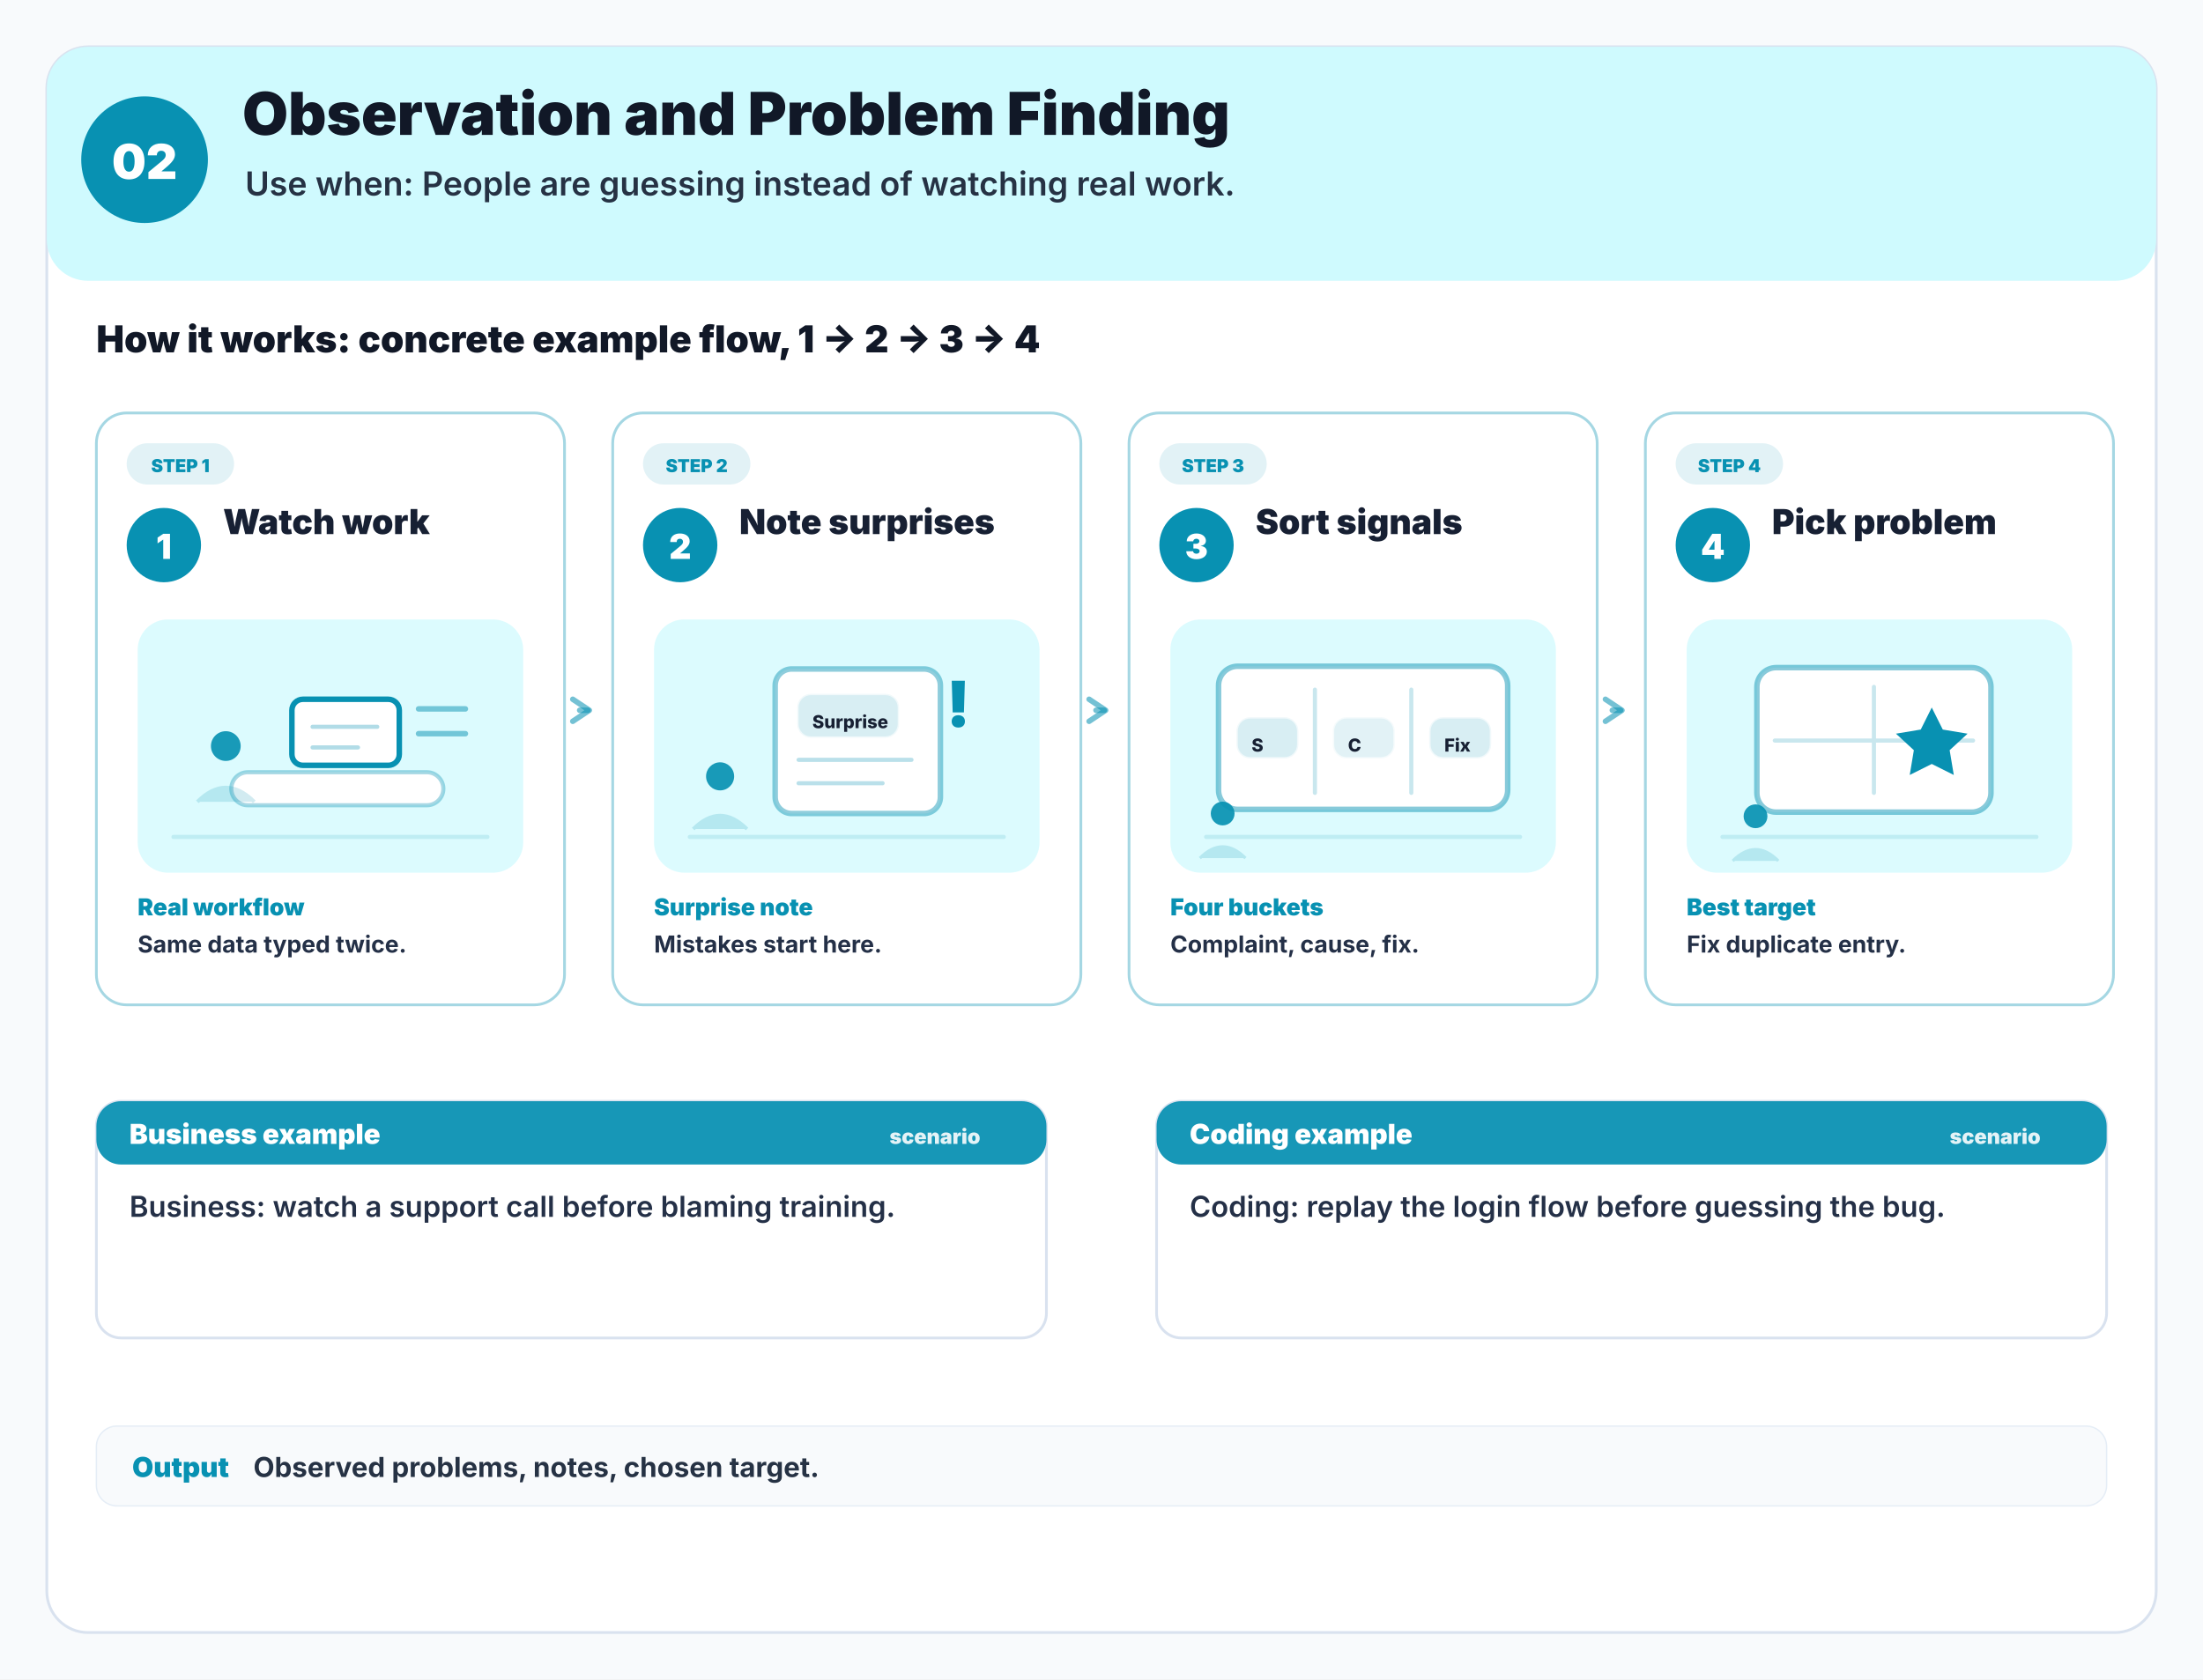
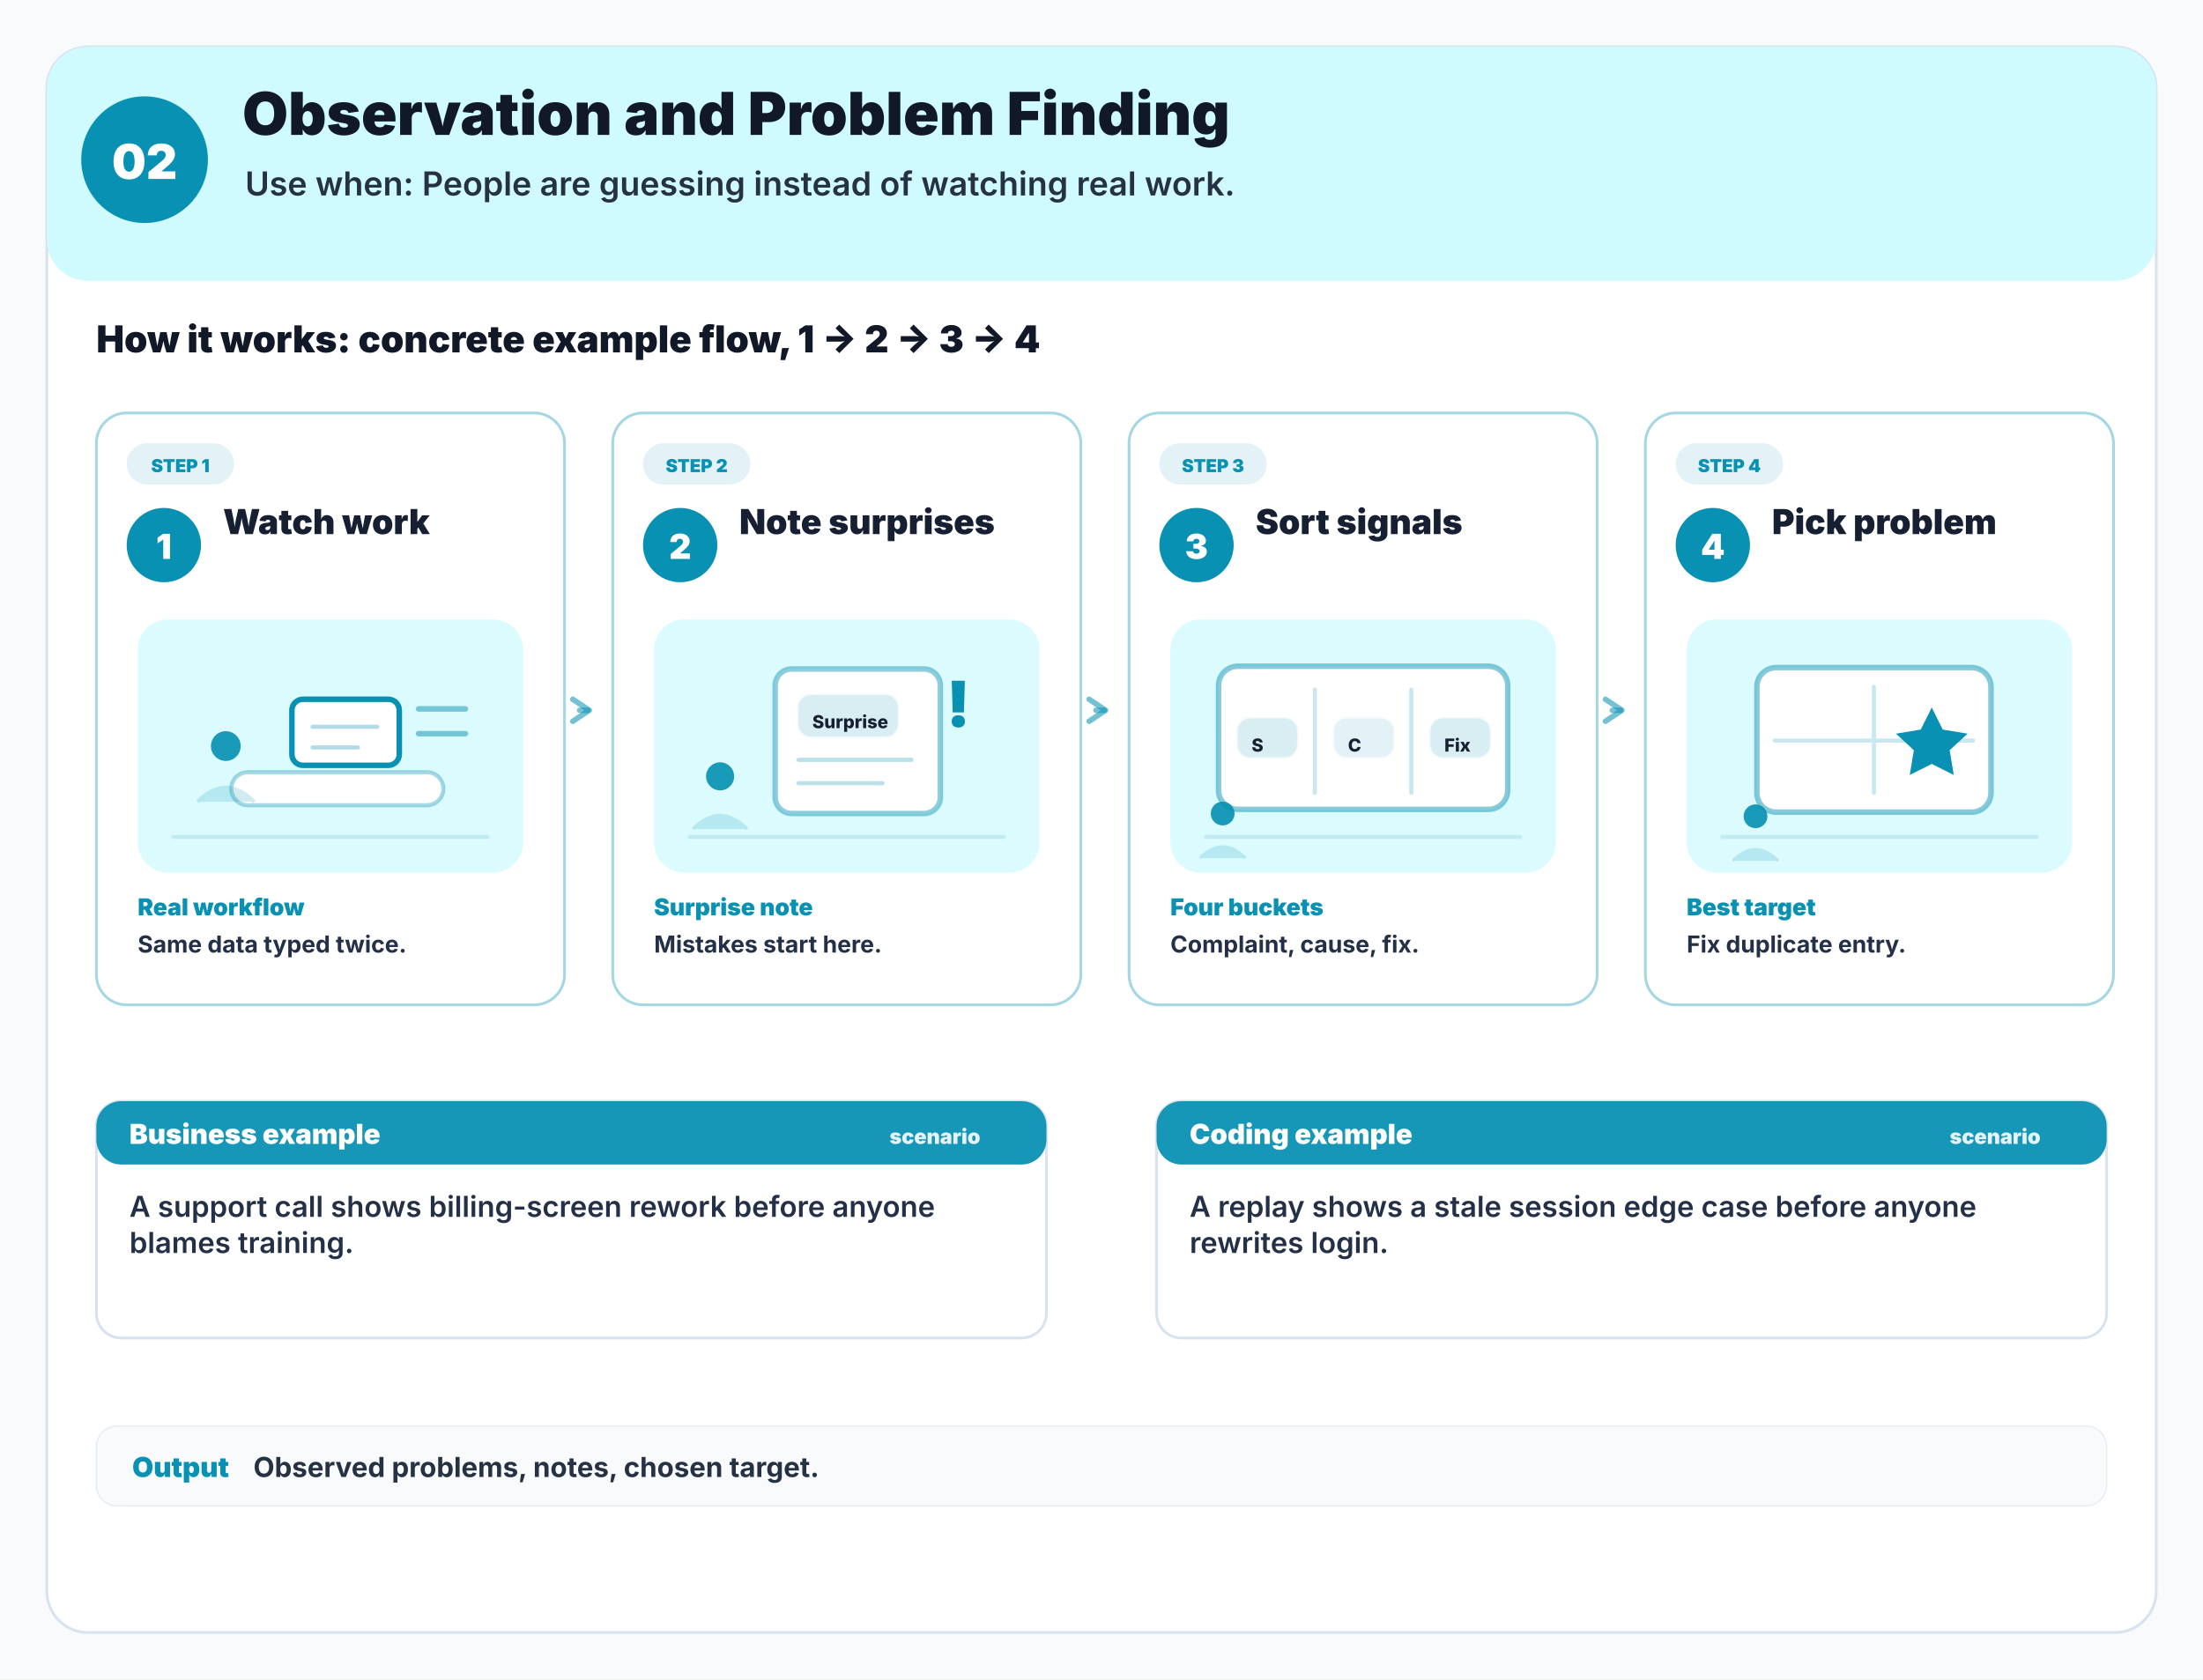
<svg xmlns="http://www.w3.org/2000/svg" width="1600" height="1220" viewBox="0 0 1600 1220" role="img" aria-labelledby="title desc">
  <style>
    .frame-card .frame-bg { transition: stroke-width 160ms ease, filter 160ms ease; }
    .frame-card:hover .frame-bg { stroke-width: 4; filter: url(#softShadow); }
    @media (prefers-reduced-motion: reduce) {
      .frame-card .frame-bg { transition: none; }
    }
  </style>
  <defs>
    <filter id="softShadow" x="-8%" y="-18%" width="116%" height="140%">
      <feDropShadow dx="0" dy="8" stdDeviation="8" flood-color="#0f172a" flood-opacity="0.13" />
    </filter>
  </defs>
  <rect width="1600" height="1220" fill="#f8fafc" />
  <rect x="34" y="34" width="1532" height="1152" rx="30" fill="#ffffff" stroke="#d9e2ef" stroke-width="2" />
  <rect x="34" y="34" width="1532" height="170" rx="30" fill="#cffafe" />
  <circle cx="105" cy="116" r="46" fill="#0891b2" />
  <text x="105" y="130" text-anchor="middle" font-size="35" font-weight="900" fill="#ffffff" font-family="Inter, ui-sans-serif, system-ui">02</text>
  <text x="176" y="98" font-size="43" font-weight="900" fill="#111827" font-family="Inter, ui-sans-serif, system-ui">Observation and Problem Finding</text>
  <text x="178" y="142" text-anchor="start" font-size="24" font-weight="610" fill="#263244" font-family="Inter, ui-sans-serif, system-ui, -apple-system, BlinkMacSystemFont, Segoe UI, Arial, sans-serif">
    <tspan x="178" dy="0">Use when: People are guessing instead of watching real work.</tspan>
  </text>
  <text x="70" y="256" font-size="27" font-weight="900" fill="#111827" font-family="Inter, ui-sans-serif, system-ui">How it works: concrete example flow, 1 -&gt; 2 -&gt; 3 -&gt; 4</text>
  <g class="frame-card">
    <rect class="frame-bg" x="70" y="300" width="340" height="430" rx="22" fill="#ffffff" stroke="#0891b2" stroke-opacity="0.36" stroke-width="2" />
    <rect x="92" y="322" width="78" height="30" rx="15" fill="#0891b2" opacity="0.12" />
    <text x="131" y="343" text-anchor="middle" font-size="13" font-weight="900" fill="#0891b2" letter-spacing="0" font-family="Inter, ui-sans-serif, system-ui">STEP 1</text>
    <circle cx="119" cy="396" r="27" fill="#0891b2" />
    <text x="119" y="406" text-anchor="middle" font-size="25" font-weight="900" fill="#ffffff" font-family="Inter, ui-sans-serif, system-ui">1</text>
    <text x="162" y="388" text-anchor="start" font-size="25" font-weight="880" fill="#172033" font-family="Inter, ui-sans-serif, system-ui, -apple-system, BlinkMacSystemFont, Segoe UI, Arial, sans-serif">
      <tspan x="162" dy="0">Watch work</tspan>
    </text>
    <g class="step-art">
      <rect x="100" y="450" width="280" height="184" rx="22" fill="#cffafe" opacity="0.72" />
      <g transform="translate(100, 450)">
        <rect x="68" y="111" width="154" height="24" rx="12" fill="#ffffff" stroke="#0891b2" stroke-opacity="0.35" stroke-width="3" />
        <circle cx="64" cy="92" r="10.8" fill="#0891b2" opacity="0.92" />
        <path d="M 43.3 132.5 Q 64 111.8 84.7 132.5" fill="#0891b2" opacity="0.18" stroke="#0891b2" stroke-width="2.7" />
        <rect x="112" y="58" width="78" height="48" rx="8" fill="#ffffff" stroke="#0891b2" stroke-width="4" />
        <path d="M 127 78 H 174 M 127 93 H 160" stroke="#0891b2" stroke-width="3" stroke-linecap="round" stroke-linejoin="round" fill="none" opacity="0.32" />
        <path d="M 204 65 H 238 M 204 83 H 238" stroke="#0891b2" stroke-width="4" stroke-linecap="round" stroke-linejoin="round" fill="none" opacity="0.5" />
      </g>
      <path d="M 126 608 H 354" stroke="#0891b2" stroke-width="3" stroke-linecap="round" stroke-linejoin="round" fill="none" opacity="0.14" />
    </g>
    <text x="100" y="665" text-anchor="start" font-size="17" font-weight="900" fill="#0891b2" font-family="Inter, ui-sans-serif, system-ui, -apple-system, BlinkMacSystemFont, Segoe UI, Arial, sans-serif">
      <tspan x="100" dy="0">Real workflow</tspan>
    </text>
    <text x="100" y="692" text-anchor="start" font-size="17" font-weight="650" fill="#243047" font-family="Inter, ui-sans-serif, system-ui, -apple-system, BlinkMacSystemFont, Segoe UI, Arial, sans-serif">
      <tspan x="100" dy="0">Same data typed twice.</tspan>
    </text>
  </g>
  <g class="frame-card">
    <rect class="frame-bg" x="445" y="300" width="340" height="430" rx="22" fill="#ffffff" stroke="#0891b2" stroke-opacity="0.36" stroke-width="2" />
    <rect x="467" y="322" width="78" height="30" rx="15" fill="#0891b2" opacity="0.12" />
    <text x="506" y="343" text-anchor="middle" font-size="13" font-weight="900" fill="#0891b2" letter-spacing="0" font-family="Inter, ui-sans-serif, system-ui">STEP 2</text>
    <circle cx="494" cy="396" r="27" fill="#0891b2" />
    <text x="494" y="406" text-anchor="middle" font-size="25" font-weight="900" fill="#ffffff" font-family="Inter, ui-sans-serif, system-ui">2</text>
    <text x="537" y="388" text-anchor="start" font-size="25" font-weight="880" fill="#172033" font-family="Inter, ui-sans-serif, system-ui, -apple-system, BlinkMacSystemFont, Segoe UI, Arial, sans-serif">
      <tspan x="537" dy="0">Note surprises</tspan>
    </text>
    <g class="step-art">
      <rect x="475" y="450" width="280" height="184" rx="22" fill="#cffafe" opacity="0.72" />
      <g transform="translate(475, 450)">
        <circle cx="48" cy="114" r="10.2" fill="#0891b2" opacity="0.92" />
        <path d="M 28.45 152.25 Q 48 132.7 67.55 152.25" fill="#0891b2" opacity="0.18" stroke="#0891b2" stroke-width="2.55" />
        <rect x="88" y="36" width="120" height="105" rx="12" fill="#ffffff" stroke="#0891b2" stroke-opacity="0.45" stroke-width="4" />
        <rect x="105" y="55" width="72" height="30" rx="9" fill="#0891b2" opacity="0.16" stroke="#0891b2" stroke-opacity="0.35" stroke-width="2" />
        <text x="115" y="79" text-anchor="start" font-size="13" font-weight="800" fill="#172033" font-family="Inter, ui-sans-serif, system-ui, -apple-system, BlinkMacSystemFont, Segoe UI, Arial, sans-serif">
          <tspan x="115" dy="0">Surprise</tspan>
        </text>
        <path d="M 105 102 H 187 M 105 119 H 166" stroke="#0891b2" stroke-width="3" stroke-linecap="round" stroke-linejoin="round" fill="none" opacity="0.28" />
        <text x="221" y="78" text-anchor="middle" font-size="46" font-weight="900" fill="#0891b2" font-family="Inter, ui-sans-serif">!</text>
      </g>
      <path d="M 501 608 H 729" stroke="#0891b2" stroke-width="3" stroke-linecap="round" stroke-linejoin="round" fill="none" opacity="0.14" />
    </g>
    <text x="475" y="665" text-anchor="start" font-size="17" font-weight="900" fill="#0891b2" font-family="Inter, ui-sans-serif, system-ui, -apple-system, BlinkMacSystemFont, Segoe UI, Arial, sans-serif">
      <tspan x="475" dy="0">Surprise note</tspan>
    </text>
    <text x="475" y="692" text-anchor="start" font-size="17" font-weight="650" fill="#243047" font-family="Inter, ui-sans-serif, system-ui, -apple-system, BlinkMacSystemFont, Segoe UI, Arial, sans-serif">
      <tspan x="475" dy="0">Mistakes start here.</tspan>
    </text>
  </g>
  <g class="frame-card">
    <rect class="frame-bg" x="820" y="300" width="340" height="430" rx="22" fill="#ffffff" stroke="#0891b2" stroke-opacity="0.36" stroke-width="2" />
    <rect x="842" y="322" width="78" height="30" rx="15" fill="#0891b2" opacity="0.12" />
    <text x="881" y="343" text-anchor="middle" font-size="13" font-weight="900" fill="#0891b2" letter-spacing="0" font-family="Inter, ui-sans-serif, system-ui">STEP 3</text>
    <circle cx="869" cy="396" r="27" fill="#0891b2" />
    <text x="869" y="406" text-anchor="middle" font-size="25" font-weight="900" fill="#ffffff" font-family="Inter, ui-sans-serif, system-ui">3</text>
    <text x="912" y="388" text-anchor="start" font-size="25" font-weight="880" fill="#172033" font-family="Inter, ui-sans-serif, system-ui, -apple-system, BlinkMacSystemFont, Segoe UI, Arial, sans-serif">
      <tspan x="912" dy="0">Sort signals</tspan>
    </text>
    <g class="step-art">
      <rect x="850" y="450" width="280" height="184" rx="22" fill="#cffafe" opacity="0.72" />
      <g transform="translate(850, 450)">
        <rect x="35" y="34" width="210" height="104" rx="14" fill="#ffffff" stroke="#0891b2" stroke-opacity="0.48" stroke-width="4" />
        <path d="M 105 51 V 126 M 175 51 V 126" stroke="#0891b2" stroke-width="3" stroke-linecap="round" stroke-linejoin="round" fill="none" opacity="0.22" />
        <rect x="49" y="72" width="43" height="28" rx="9" fill="#0891b2" opacity="0.16" stroke="#0891b2" stroke-opacity="0.35" stroke-width="2" />
        <text x="59" y="96" text-anchor="start" font-size="13" font-weight="800" fill="#172033" font-family="Inter, ui-sans-serif, system-ui, -apple-system, BlinkMacSystemFont, Segoe UI, Arial, sans-serif">
          <tspan x="59" dy="0">S</tspan>
        </text>
        <rect x="119" y="72" width="43" height="28" rx="9" fill="#0891b2" opacity="0.12" stroke="#0891b2" stroke-opacity="0.35" stroke-width="2" />
        <text x="129" y="96" text-anchor="start" font-size="13" font-weight="800" fill="#172033" font-family="Inter, ui-sans-serif, system-ui, -apple-system, BlinkMacSystemFont, Segoe UI, Arial, sans-serif">
          <tspan x="129" dy="0">C</tspan>
        </text>
        <rect x="189" y="72" width="43" height="28" rx="9" fill="#0891b2" opacity="0.16" stroke="#0891b2" stroke-opacity="0.35" stroke-width="2" />
        <text x="199" y="96" text-anchor="start" font-size="13" font-weight="800" fill="#172033" font-family="Inter, ui-sans-serif, system-ui, -apple-system, BlinkMacSystemFont, Segoe UI, Arial, sans-serif">
          <tspan x="199" dy="0">Fix</tspan>
        </text>
        <circle cx="38" cy="141" r="8.64" fill="#0891b2" opacity="0.92" />
        <path d="M 21.44 173.4 Q 38 156.84 54.56 173.4" fill="#0891b2" opacity="0.18" stroke="#0891b2" stroke-width="2.16" />
      </g>
      <path d="M 876 608 H 1104" stroke="#0891b2" stroke-width="3" stroke-linecap="round" stroke-linejoin="round" fill="none" opacity="0.14" />
    </g>
    <text x="850" y="665" text-anchor="start" font-size="17" font-weight="900" fill="#0891b2" font-family="Inter, ui-sans-serif, system-ui, -apple-system, BlinkMacSystemFont, Segoe UI, Arial, sans-serif">
      <tspan x="850" dy="0">Four buckets</tspan>
    </text>
    <text x="850" y="692" text-anchor="start" font-size="17" font-weight="650" fill="#243047" font-family="Inter, ui-sans-serif, system-ui, -apple-system, BlinkMacSystemFont, Segoe UI, Arial, sans-serif">
      <tspan x="850" dy="0">Complaint, cause, fix.</tspan>
    </text>
  </g>
  <g class="frame-card">
    <rect class="frame-bg" x="1195" y="300" width="340" height="430" rx="22" fill="#ffffff" stroke="#0891b2" stroke-opacity="0.36" stroke-width="2" />
    <rect x="1217" y="322" width="78" height="30" rx="15" fill="#0891b2" opacity="0.12" />
    <text x="1256" y="343" text-anchor="middle" font-size="13" font-weight="900" fill="#0891b2" letter-spacing="0" font-family="Inter, ui-sans-serif, system-ui">STEP 4</text>
    <circle cx="1244" cy="396" r="27" fill="#0891b2" />
    <text x="1244" y="406" text-anchor="middle" font-size="25" font-weight="900" fill="#ffffff" font-family="Inter, ui-sans-serif, system-ui">4</text>
    <text x="1287" y="388" text-anchor="start" font-size="25" font-weight="880" fill="#172033" font-family="Inter, ui-sans-serif, system-ui, -apple-system, BlinkMacSystemFont, Segoe UI, Arial, sans-serif">
      <tspan x="1287" dy="0">Pick problem</tspan>
    </text>
    <g class="step-art">
      <rect x="1225" y="450" width="280" height="184" rx="22" fill="#cffafe" opacity="0.72" />
      <g transform="translate(1225, 450)">
        <rect x="51" y="35" width="170" height="105" rx="14" fill="#ffffff" stroke="#0891b2" stroke-opacity="0.48" stroke-width="4" />
        <path d="M 136 49 V 126 M 64 88 H 208" stroke="#0891b2" stroke-width="3" stroke-linecap="round" stroke-linejoin="round" fill="none" opacity="0.22" />
        <path d="M 178 64 L 186 80 L 204 83 L 191 95 L 194 113 L 178 105 L 162 113 L 165 95 L 152 83 L 170 80 Z" fill="#0891b2" />
        <circle cx="50" cy="143" r="8.64" fill="#0891b2" opacity="0.92" />
        <path d="M 33.44 175.4 Q 50 158.84 66.56 175.4" fill="#0891b2" opacity="0.18" stroke="#0891b2" stroke-width="2.16" />
      </g>
      <path d="M 1251 608 H 1479" stroke="#0891b2" stroke-width="3" stroke-linecap="round" stroke-linejoin="round" fill="none" opacity="0.14" />
    </g>
    <text x="1225" y="665" text-anchor="start" font-size="17" font-weight="900" fill="#0891b2" font-family="Inter, ui-sans-serif, system-ui, -apple-system, BlinkMacSystemFont, Segoe UI, Arial, sans-serif">
      <tspan x="1225" dy="0">Best target</tspan>
    </text>
    <text x="1225" y="692" text-anchor="start" font-size="17" font-weight="650" fill="#243047" font-family="Inter, ui-sans-serif, system-ui, -apple-system, BlinkMacSystemFont, Segoe UI, Arial, sans-serif">
      <tspan x="1225" dy="0">Fix duplicate entry.</tspan>
    </text>
  </g>
  <path d="M 421 516 H 427" stroke="#0891b2" stroke-width="4" stroke-linecap="round" opacity="0.56" />
  <path d="M 416 508 L 428 516 L 416 524" fill="none" stroke="#0891b2" stroke-width="4" stroke-linecap="round" stroke-linejoin="round" opacity="0.56" />
  <path d="M 796 516 H 802" stroke="#0891b2" stroke-width="4" stroke-linecap="round" opacity="0.56" />
  <path d="M 791 508 L 803 516 L 791 524" fill="none" stroke="#0891b2" stroke-width="4" stroke-linecap="round" stroke-linejoin="round" opacity="0.56" />
  <path d="M 1171 516 H 1177" stroke="#0891b2" stroke-width="4" stroke-linecap="round" opacity="0.56" />
  <path d="M 1166 508 L 1178 516 L 1166 524" fill="none" stroke="#0891b2" stroke-width="4" stroke-linecap="round" stroke-linejoin="round" opacity="0.56" />
  <rect x="70" y="800" width="690" height="172" rx="18" fill="#ffffff" stroke="#d9e2ef" stroke-width="2" />
  <rect x="70" y="800" width="690" height="46" rx="18" fill="#0891b2" opacity="0.94" />
  <text x="94" y="831" font-size="20" font-weight="850" fill="#ffffff" font-family="Inter, ui-sans-serif, system-ui">Business example</text>
  <text x="712" y="831" text-anchor="end" font-size="15" font-weight="850" fill="#ffffff" opacity="0.88" font-family="Inter, ui-sans-serif, system-ui">scenario</text>
  <text x="94" y="884" text-anchor="start" font-size="21" font-weight="620" fill="#243047" font-family="Inter, ui-sans-serif, system-ui, -apple-system, BlinkMacSystemFont, Segoe UI, Arial, sans-serif">
-     <tspan x="94" dy="0">Business: watch a support call before blaming training.</tspan>
+     <tspan x="94" dy="0">A support call shows billing-screen rework before anyone</tspan>
+     <tspan x="94" dy="26.25">blames training.</tspan>
  </text>
  <rect x="840" y="800" width="690" height="172" rx="18" fill="#ffffff" stroke="#d9e2ef" stroke-width="2" />
  <rect x="840" y="800" width="690" height="46" rx="18" fill="#0891b2" opacity="0.94" />
  <text x="864" y="831" font-size="20" font-weight="850" fill="#ffffff" font-family="Inter, ui-sans-serif, system-ui">Coding example</text>
  <text x="1482" y="831" text-anchor="end" font-size="15" font-weight="850" fill="#ffffff" opacity="0.88" font-family="Inter, ui-sans-serif, system-ui">scenario</text>
  <text x="864" y="884" text-anchor="start" font-size="21" font-weight="620" fill="#243047" font-family="Inter, ui-sans-serif, system-ui, -apple-system, BlinkMacSystemFont, Segoe UI, Arial, sans-serif">
-     <tspan x="864" dy="0">Coding: replay the login flow before guessing the bug.</tspan>
+     <tspan x="864" dy="0">A replay shows a stale session edge case before anyone</tspan>
+     <tspan x="864" dy="26.25">rewrites login.</tspan>
  </text>
  <rect x="70" y="1036" width="1460" height="58" rx="15" fill="#f8fafc" stroke="#e5edf6" />
  <text x="96" y="1073" font-size="20" font-weight="900" fill="#0891b2" font-family="Inter, ui-sans-serif, system-ui">Output</text>
  <text x="184" y="1073" text-anchor="start" font-size="20" font-weight="700" fill="#263244" font-family="Inter, ui-sans-serif, system-ui, -apple-system, BlinkMacSystemFont, Segoe UI, Arial, sans-serif">
    <tspan x="184" dy="0">Observed problems, notes, chosen target.</tspan>
  </text>
</svg>
